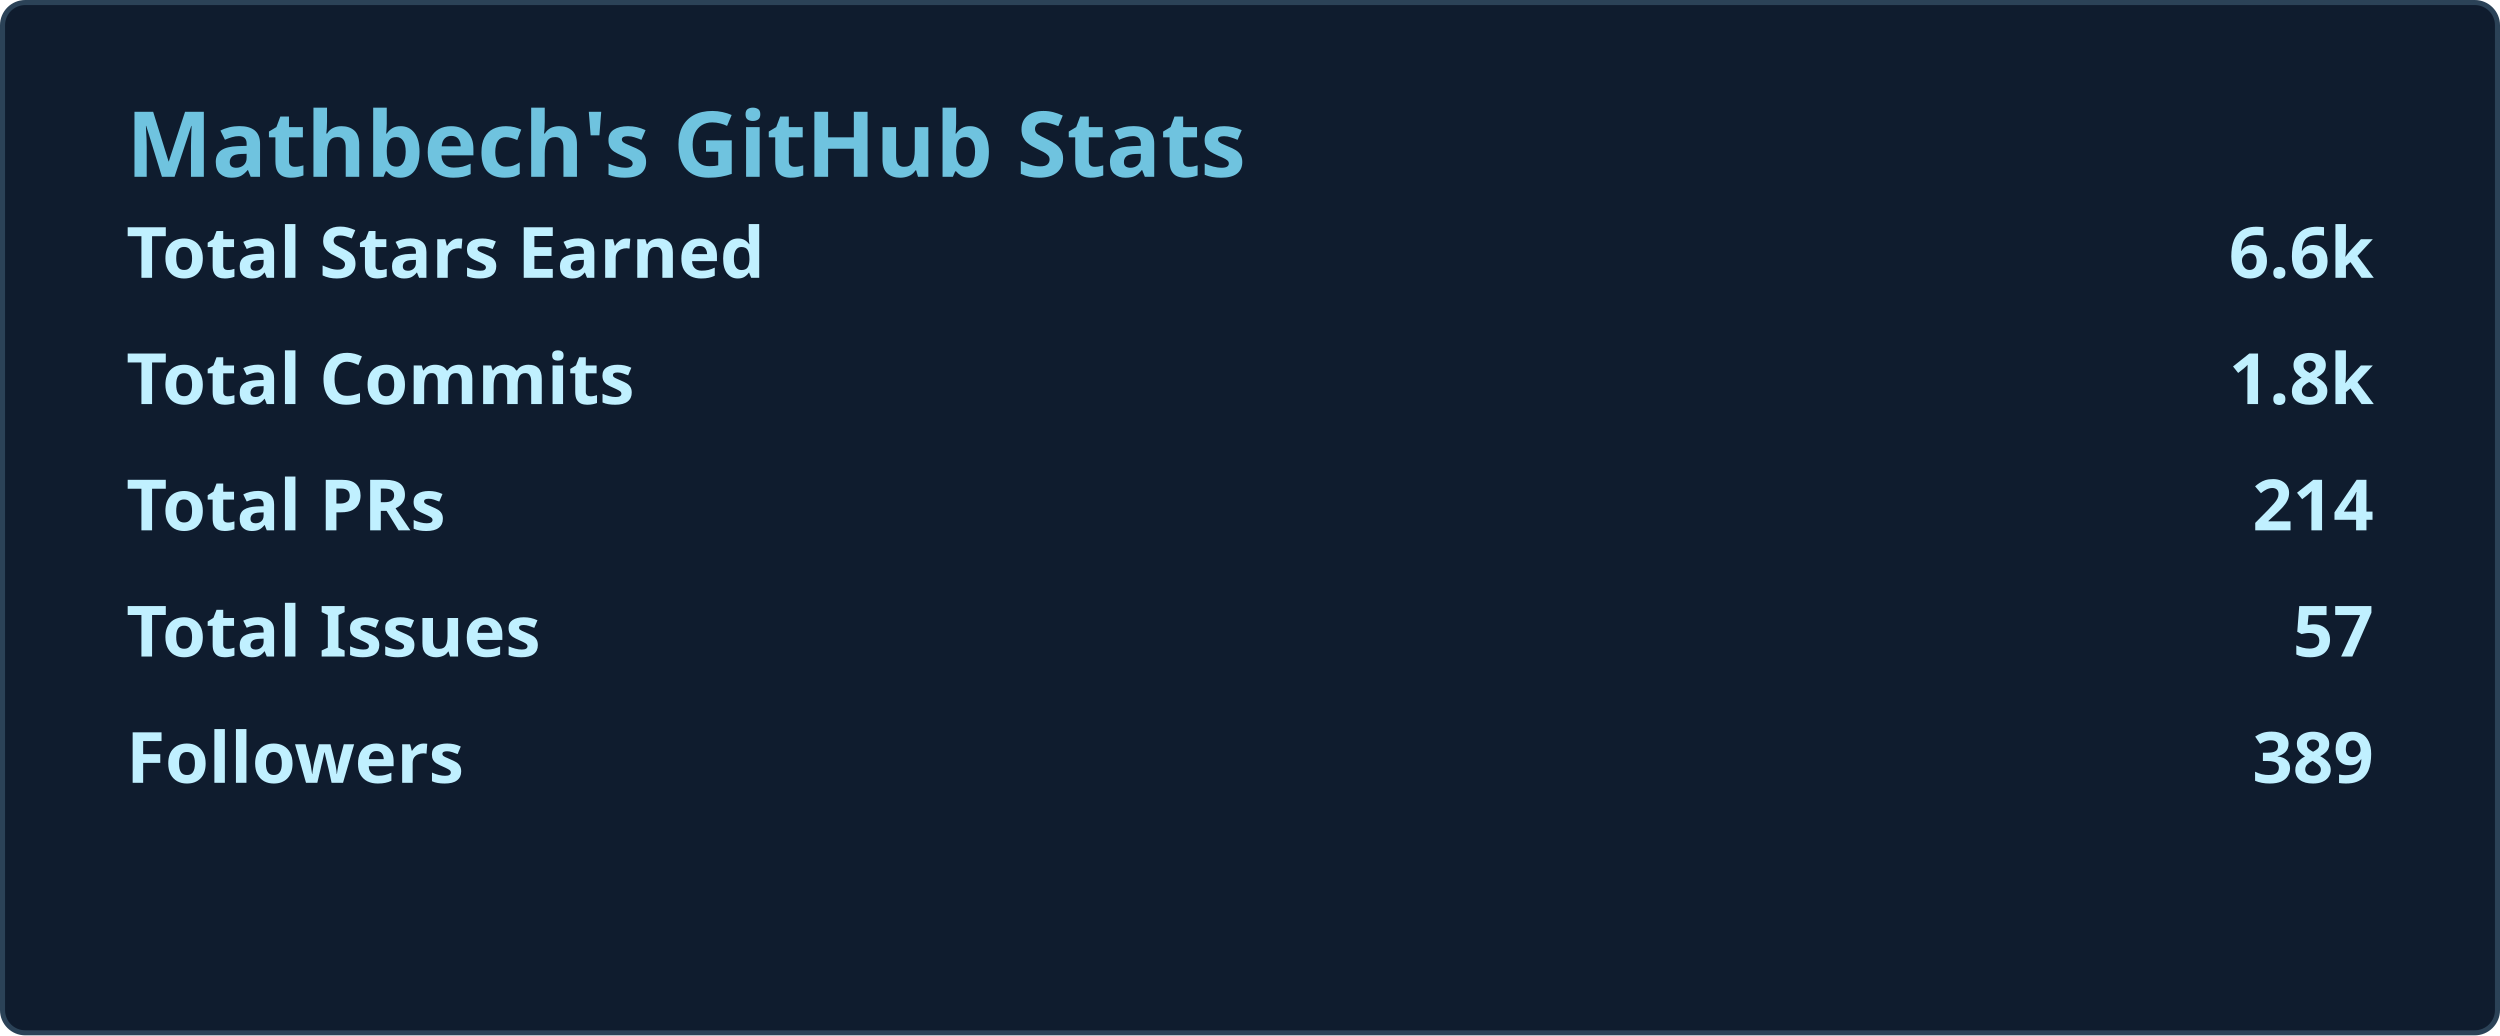
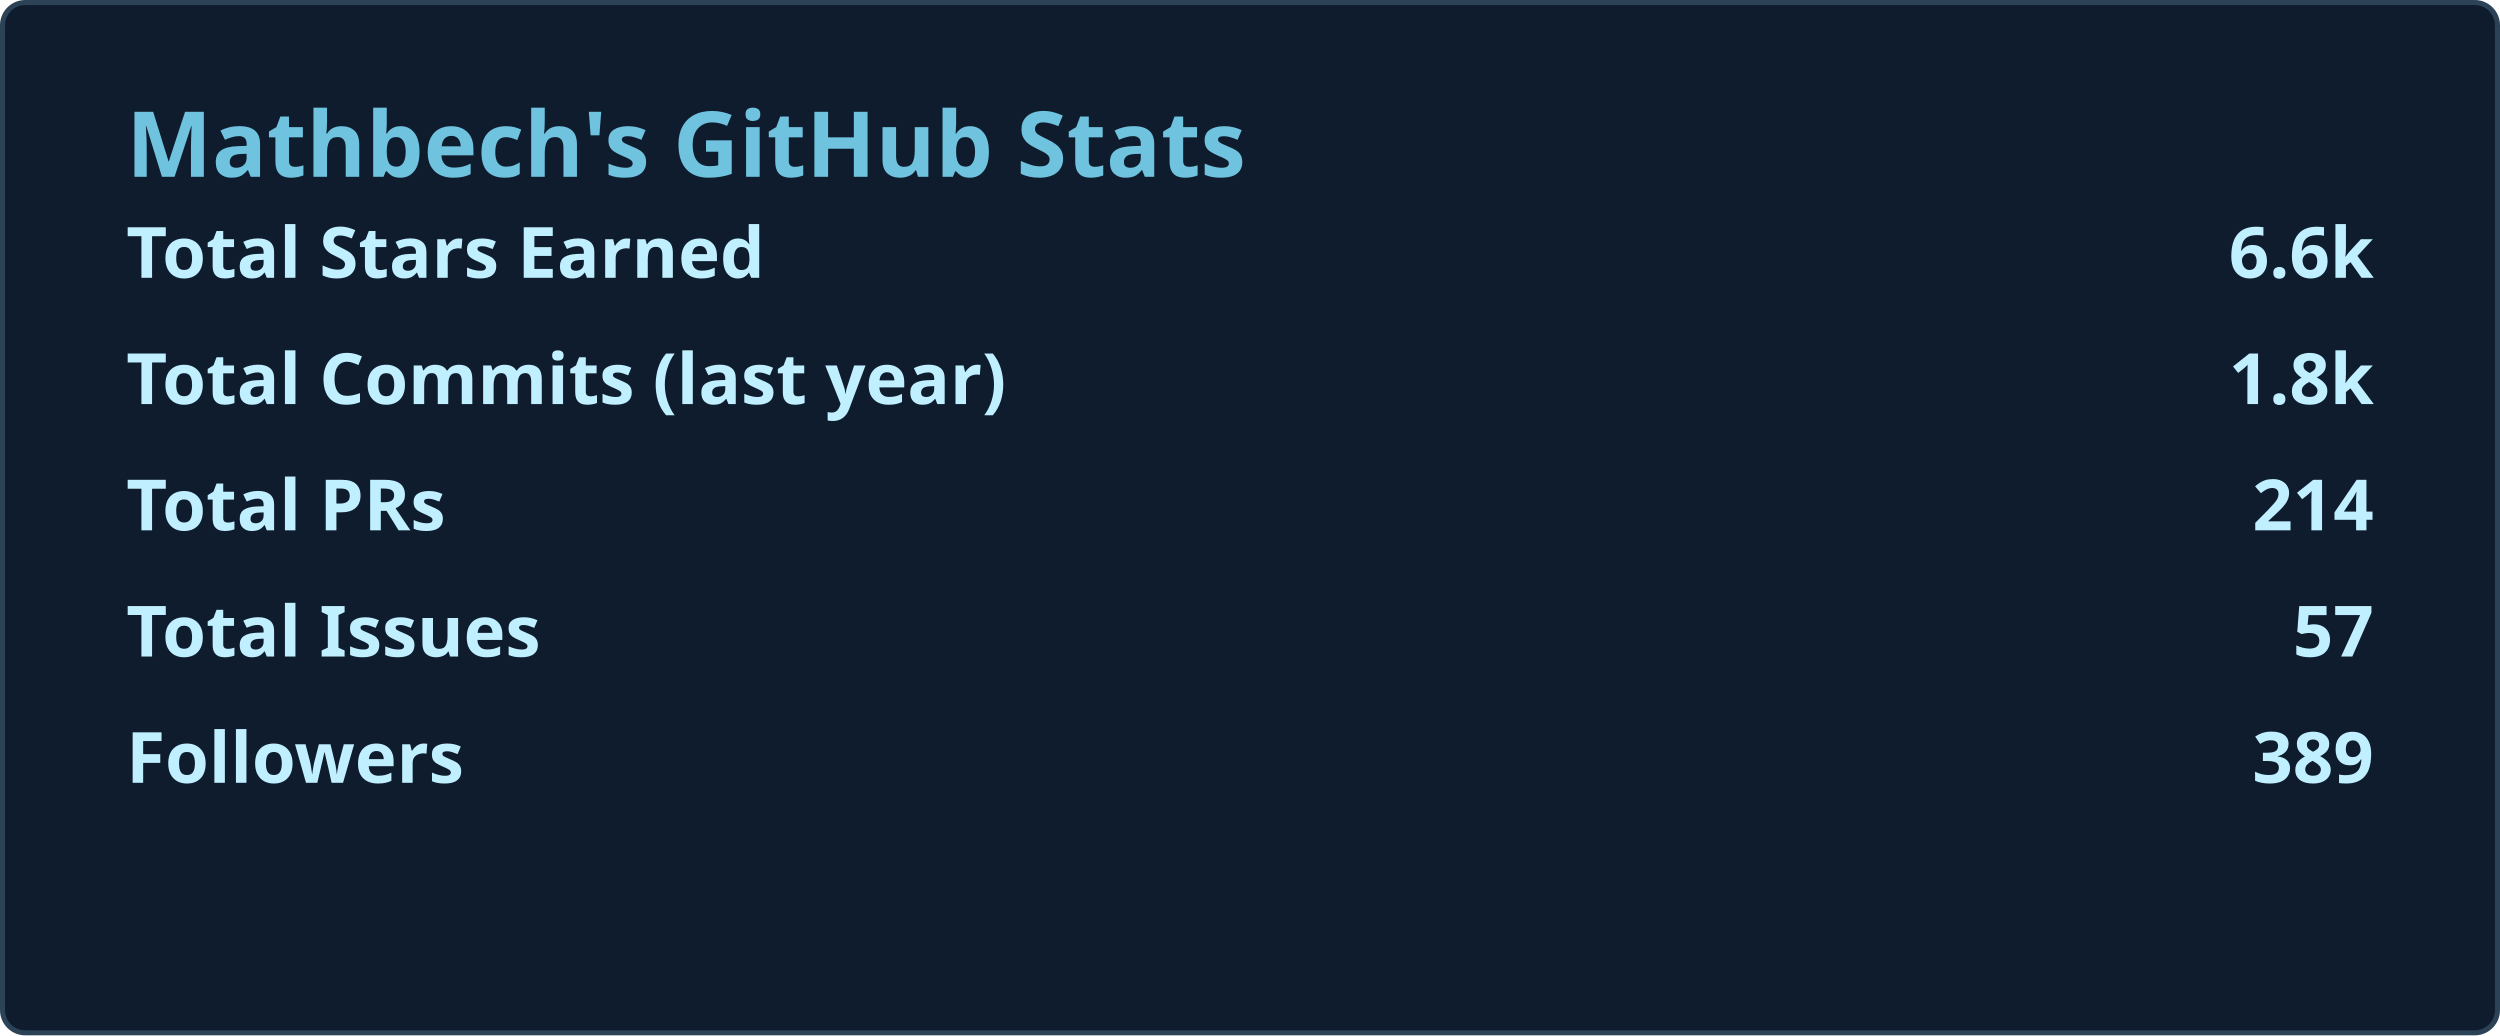
<svg xmlns="http://www.w3.org/2000/svg" width="495" height="205" viewBox="0 0 495 205" fill="none" role="img" aria-label="Mathbech's GitHub Stats">
  <rect x="0.5" y="0.5" rx="4.5" width="494" height="204" fill="#0f1c2e" stroke="#2b4257" stroke-opacity="1" />
  <text x="25" y="35" fill="#6fc3df" font-size="18" font-weight="700" font-family="Segoe UI, Ubuntu, sans-serif">Mathbech's GitHub Stats</text>
  <g font-family="Segoe UI, Ubuntu, sans-serif">
    <g>
      <text x="25" y="55" fill="#c0f0ff" font-size="14" font-weight="600">Total Stars Earned</text>
      <text x="470" y="55" fill="#c0f0ff" font-size="14" font-weight="700" text-anchor="end">6.6k</text>
    </g>
    <g>
-       <text x="25" y="80" fill="#c0f0ff" font-size="14" font-weight="600">Total Commits</text>
+       <text x="25" y="80" fill="#c0f0ff" font-size="14" font-weight="600">Total Commits (last year)</text>
      <text x="470" y="80" fill="#c0f0ff" font-size="14" font-weight="700" text-anchor="end">1.8k</text>
    </g>
    <g>
      <text x="25" y="105" fill="#c0f0ff" font-size="14" font-weight="600">Total PRs</text>
      <text x="470" y="105" fill="#c0f0ff" font-size="14" font-weight="700" text-anchor="end">214</text>
    </g>
    <g>
      <text x="25" y="130" fill="#c0f0ff" font-size="14" font-weight="600">Total Issues</text>
      <text x="470" y="130" fill="#c0f0ff" font-size="14" font-weight="700" text-anchor="end">57</text>
    </g>
    <g>
      <text x="25" y="155" fill="#c0f0ff" font-size="14" font-weight="600">Followers</text>
      <text x="470" y="155" fill="#c0f0ff" font-size="14" font-weight="700" text-anchor="end">389</text>
    </g>
  </g>
</svg>
